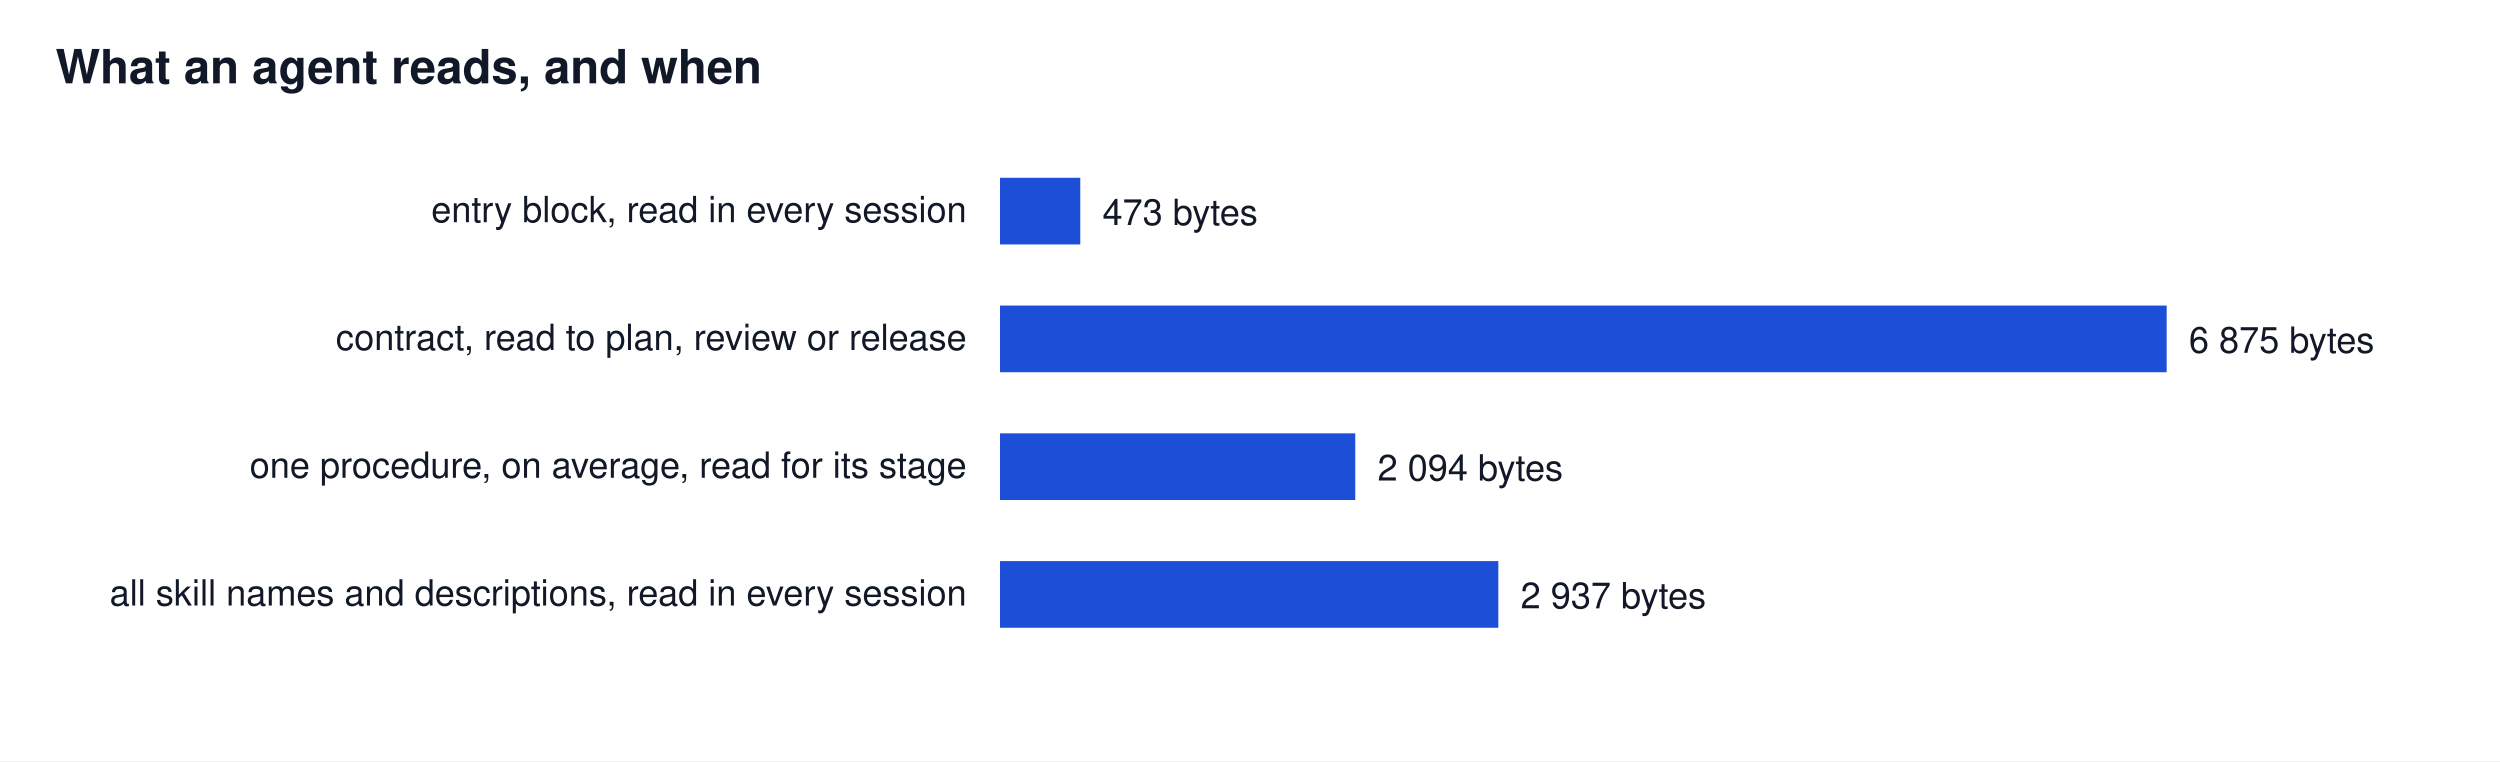
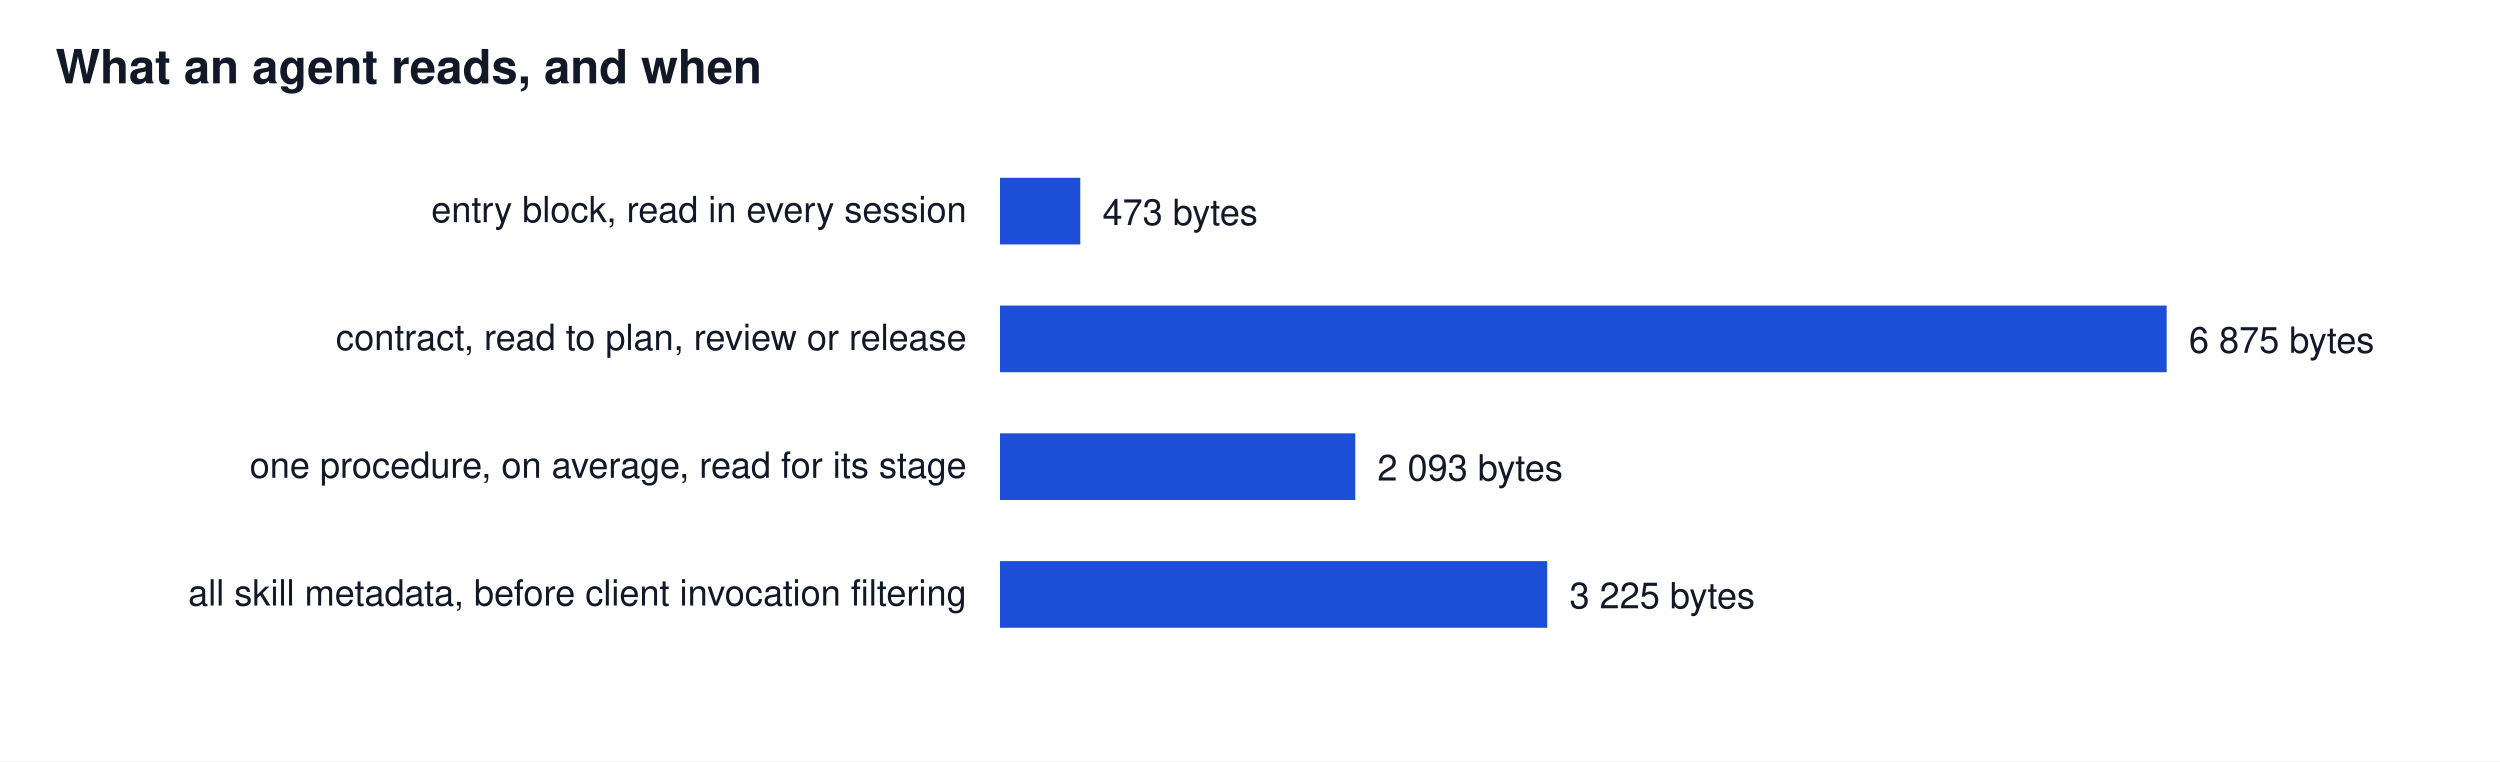
<svg xmlns="http://www.w3.org/2000/svg" viewBox="0 0 900 274" width="900" height="274" role="img" aria-labelledby="title desc" font-family="Helvetica, Arial, sans-serif">
  <rect width="900" height="274" fill="#ffffff" />
  <text x="20" y="30" font-size="17" text-anchor="start" fill="#111827" font-weight="bold">What an agent reads, and when</text>
  <text x="348" y="80" font-size="13" text-anchor="end" fill="#111827" font-weight="normal">entry block, read in every session</text>
  <rect x="360" y="64" width="28.9" height="24" fill="#1d4ed8" />
  <text x="396.896" y="81" font-size="13" text-anchor="start" fill="#111827" font-weight="normal">473 bytes</text>
  <text x="348" y="126" font-size="13" text-anchor="end" fill="#111827" font-weight="normal">contract, read to plan, review or release</text>
  <rect x="360" y="110" width="420.0" height="24" fill="#1d4ed8" />
  <text x="788.0" y="127" font-size="13" text-anchor="start" fill="#111827" font-weight="normal">6 875 bytes</text>
  <text x="348" y="172" font-size="13" text-anchor="end" fill="#111827" font-weight="normal">one procedure, on average, read for its stage</text>
  <rect x="360" y="156" width="127.9" height="24" fill="#1d4ed8" />
-   <text x="495.924" y="173" font-size="13" text-anchor="start" fill="#111827" font-weight="normal">2 094 bytes</text>
-   <text x="348" y="218" font-size="13" text-anchor="end" fill="#111827" font-weight="normal">all skill names and descriptions, read in every session</text>
-   <rect x="360" y="202" width="179.4" height="24" fill="#1d4ed8" />
-   <text x="547.424" y="219" font-size="13" text-anchor="start" fill="#111827" font-weight="normal">2 937 bytes</text>
+   <text x="495.863" y="173" font-size="13" text-anchor="start" fill="#111827" font-weight="normal">2 093 bytes</text>
+   <text x="348" y="218" font-size="13" text-anchor="end" fill="#111827" font-weight="normal">all skill metadata, before client invocation filtering</text>
+   <rect x="360" y="202" width="197.0" height="24" fill="#1d4ed8" />
+   <text x="565.018" y="219" font-size="13" text-anchor="start" fill="#111827" font-weight="normal">3 225 bytes</text>
</svg>
